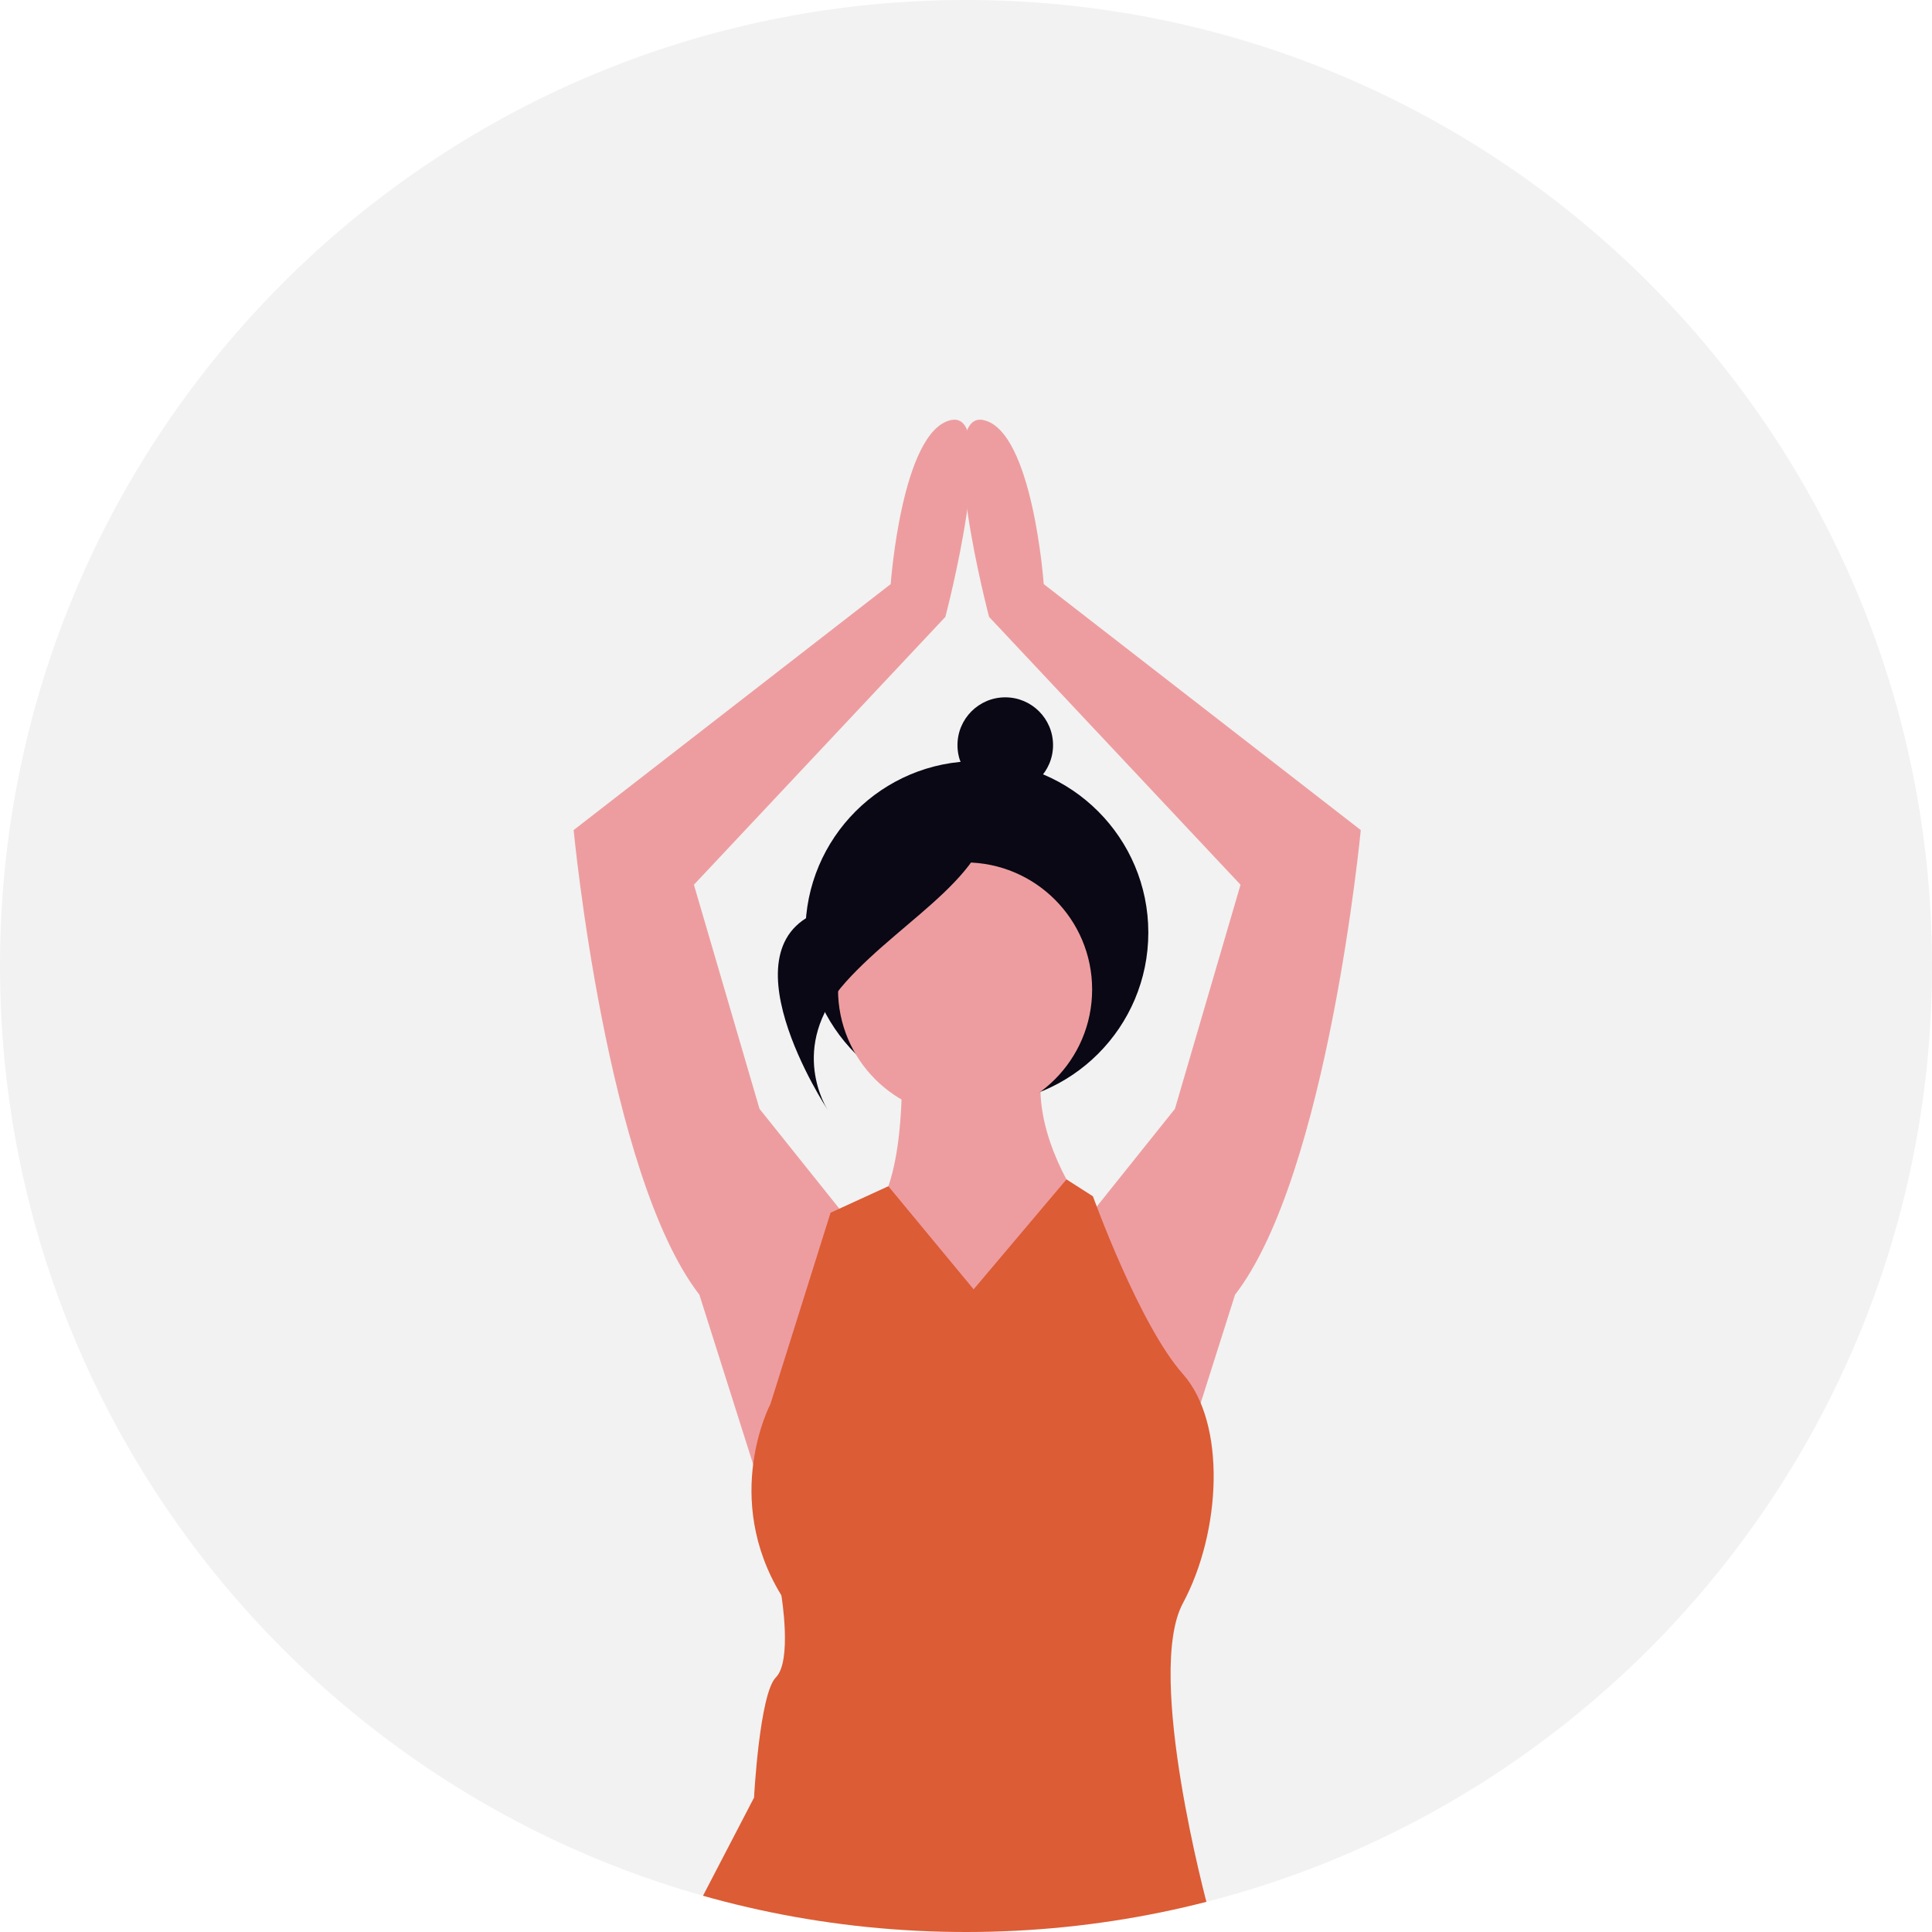
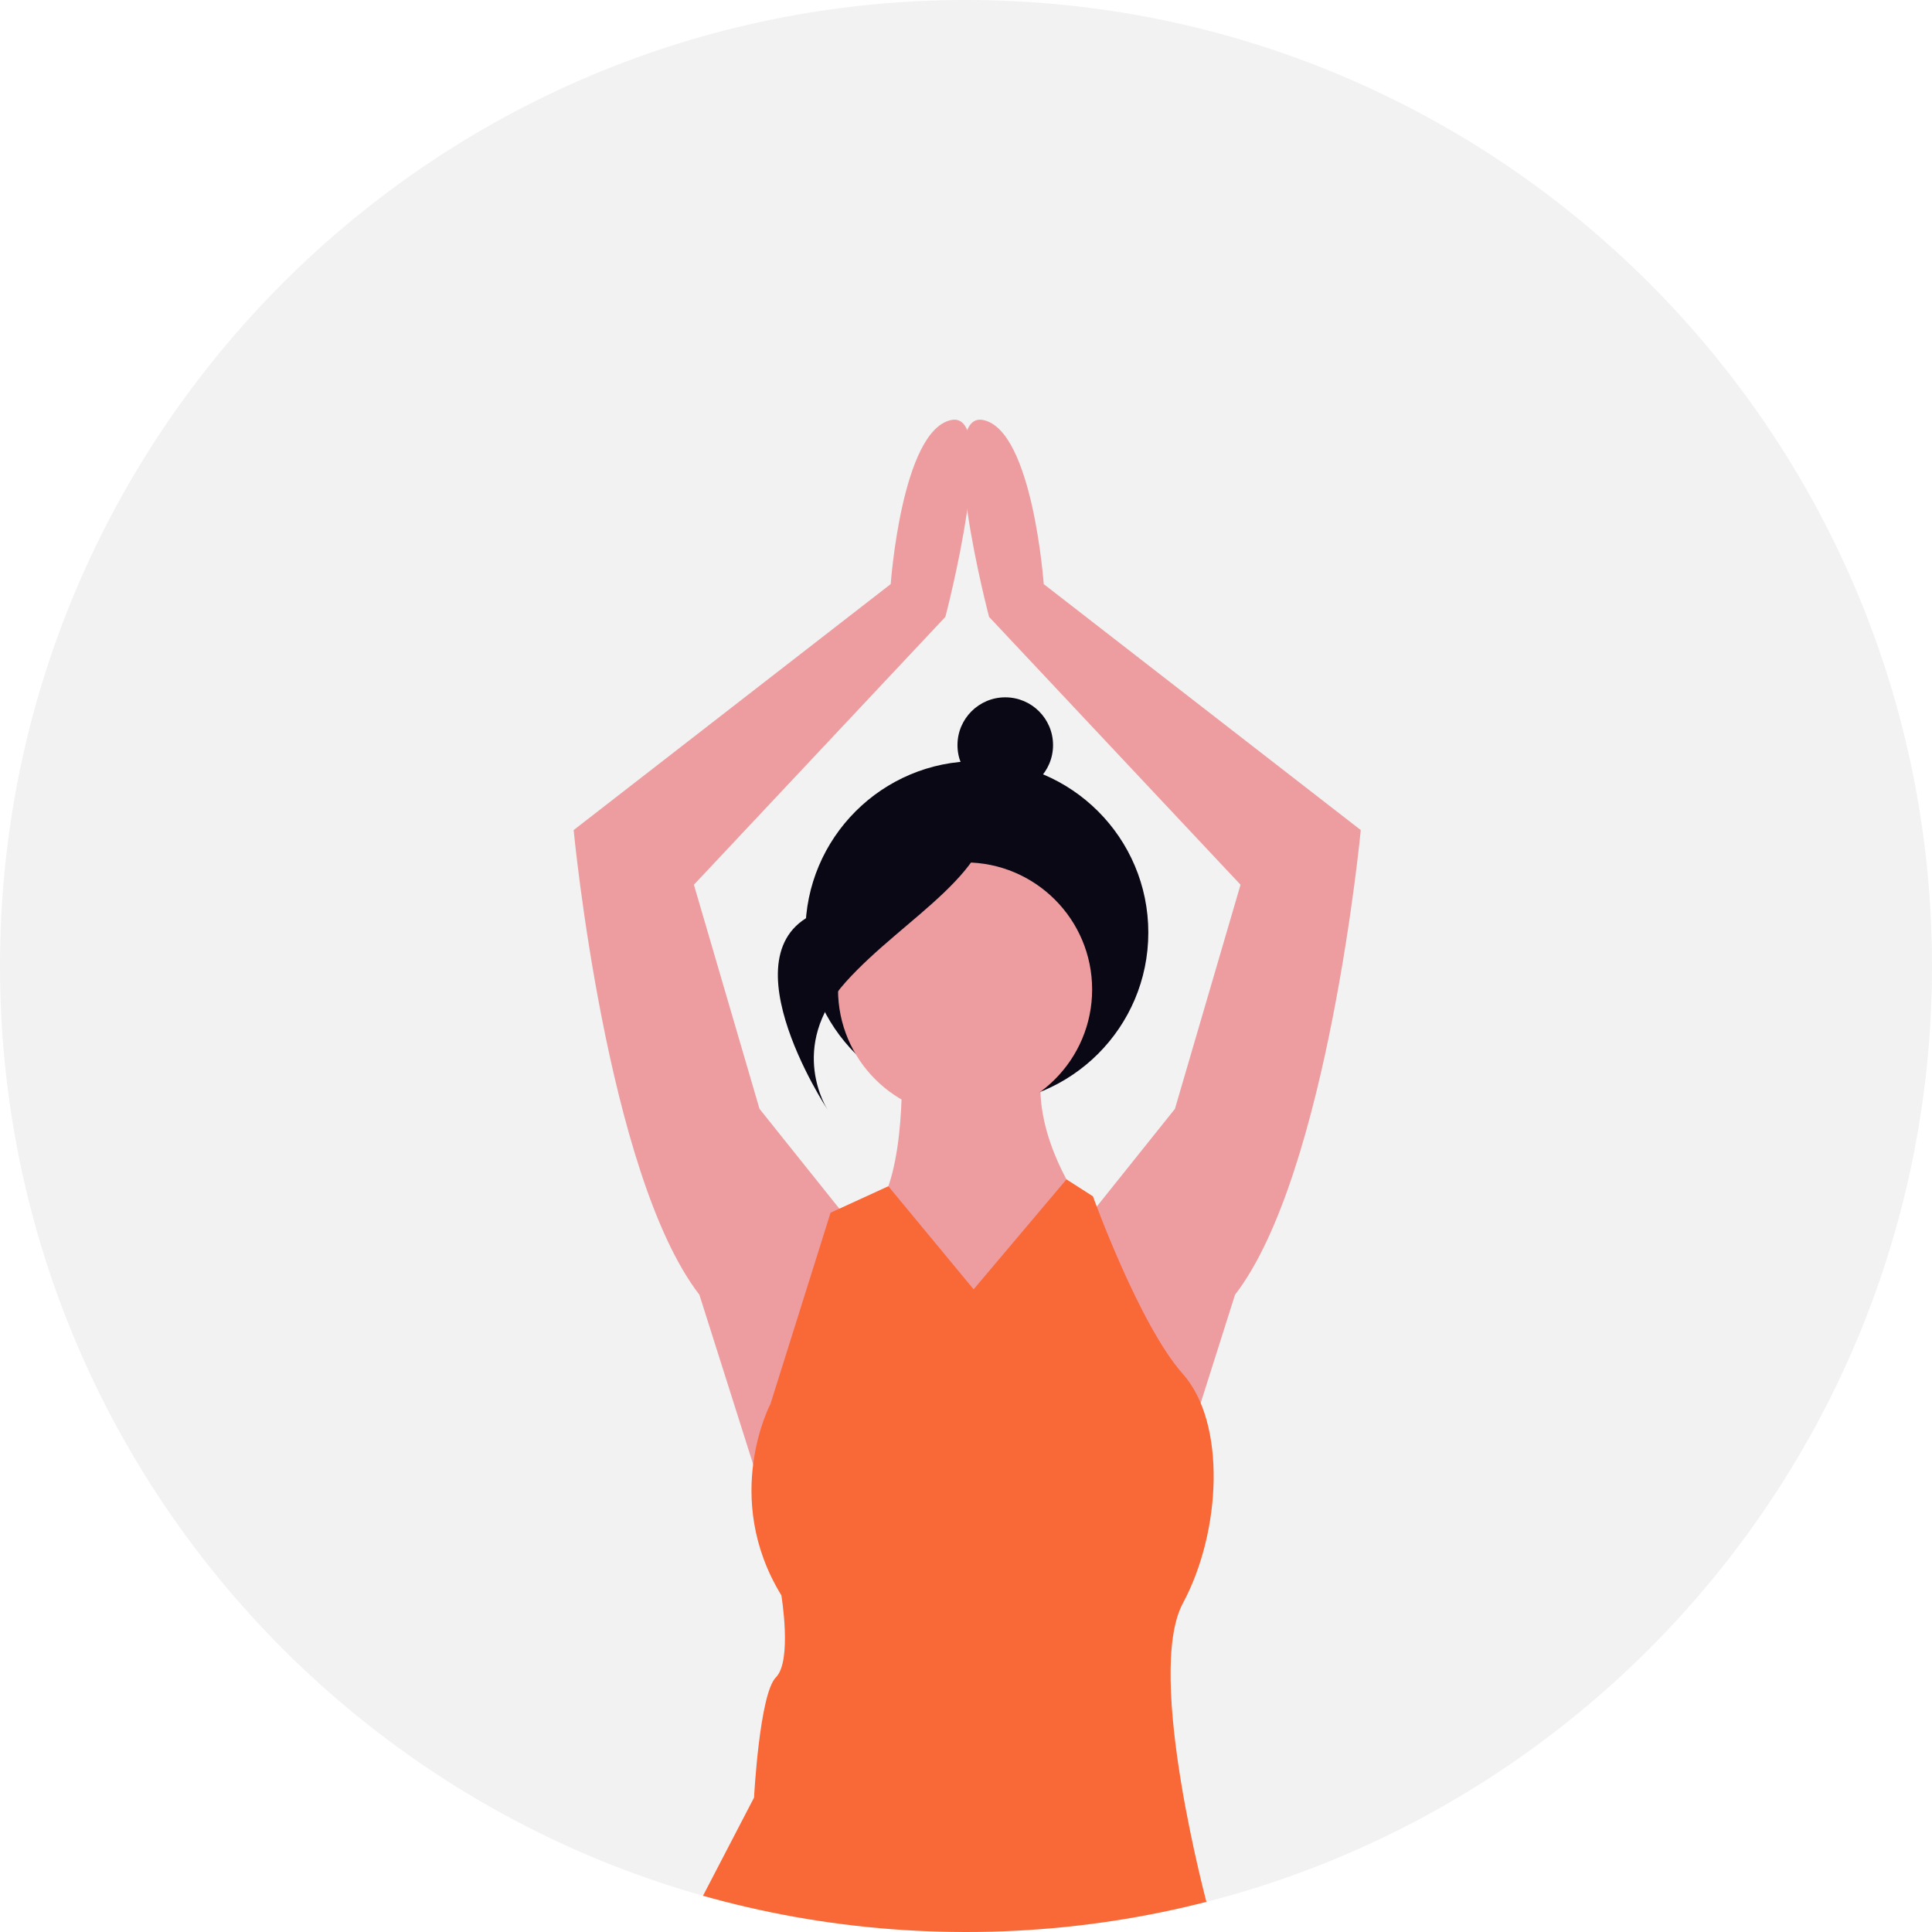
<svg xmlns="http://www.w3.org/2000/svg" width="640" height="640" viewBox="0 0 640 640" role="img" artist="Katerina Limpitsouni" source="https://undraw.co/">
  <defs>
    <clipPath id="a-86">
      <circle cx="320" cy="320" r="320" transform="translate(390 119)" fill="none" stroke="#707070" stroke-width="1" />
    </clipPath>
  </defs>
  <g transform="translate(-747 -202)">
    <circle cx="320" cy="320" r="320" transform="translate(747 202)" fill="#f2f2f2" />
    <g transform="translate(357 83)" clip-path="url(#a-86)">
      <path d="M618.779,384.128l-28.972-36.216L568.077,273.67l83.3-88.728s18.108-68.81,1.811-65.188-19.919,54.323-19.919,54.323L528.24,255.562S539.1,369.641,569.888,409.479l23.54,74.242Z" transform="translate(51.789 138.409)" fill="#ed9da0" />
      <path d="M655.37,384.128l28.972-36.216,21.729-74.242-83.3-88.728s-18.108-68.81-1.811-65.188,19.919,54.323,19.919,54.323l105.025,81.485s-10.865,114.079-41.648,153.916l-23.54,74.242Z" transform="translate(94.87 138.409)" fill="#ed9da0" />
      <path d="M606.631,260.815s1.811,38.026-9.054,50.7-21.729,77.864,30.783,79.674,47.08-54.323,47.08-54.323l-10.865-30.783s-16.3-23.54-10.865-45.27Z" transform="translate(82.044 209.209)" fill="#ed9da0" />
-       <path d="M648.645,323.648,620.39,289.5l-19.138,8.772-19.918,63.377s-16.3,30.783,3.622,63.377c0,0,3.622,21.729-1.811,27.162s-7.243,39.837-7.243,39.837l-23.54,45.27s134,23.54,173.834-9.054c0,0-20.9-77.069-8.229-100.61s14.486-59.628,0-75.925-29.8-58.867-29.8-58.867l-8.769-5.609Z" transform="translate(63.883 222.455)" fill="#dc5c35" />
+       <path d="M648.645,323.648,620.39,289.5l-19.138,8.772-19.918,63.377s-16.3,30.783,3.622,63.377c0,0,3.622,21.729-1.811,27.162s-7.243,39.837-7.243,39.837l-23.54,45.27s134,23.54,173.834-9.054c0,0-20.9-77.069-8.229-100.61s14.486-59.628,0-75.925-29.8-58.867-29.8-58.867l-8.769-5.609Z" transform="translate(63.883 222.455)" fill="#F96837" />
      <ellipse cx="56.799" cy="56.799" rx="56.799" ry="56.799" transform="translate(656.797 371.123)" fill="#090814" />
      <ellipse cx="42.09" cy="42.089" rx="42.09" ry="42.089" transform="translate(667.604 404.685)" fill="#ed9da0" />
      <ellipse cx="15.829" cy="15.829" rx="15.829" ry="15.829" transform="translate(707.177 350)" fill="#090814" />
      <path d="M353.077,485.294S336.9,512.2,299.3,522.265s-.307,66.583-.307,66.583-13.563-20.55,6-42.313S356.037,509.893,353.077,485.294Z" transform="translate(365.168 -102.235)" fill="#090814" />
    </g>
  </g>
</svg>
